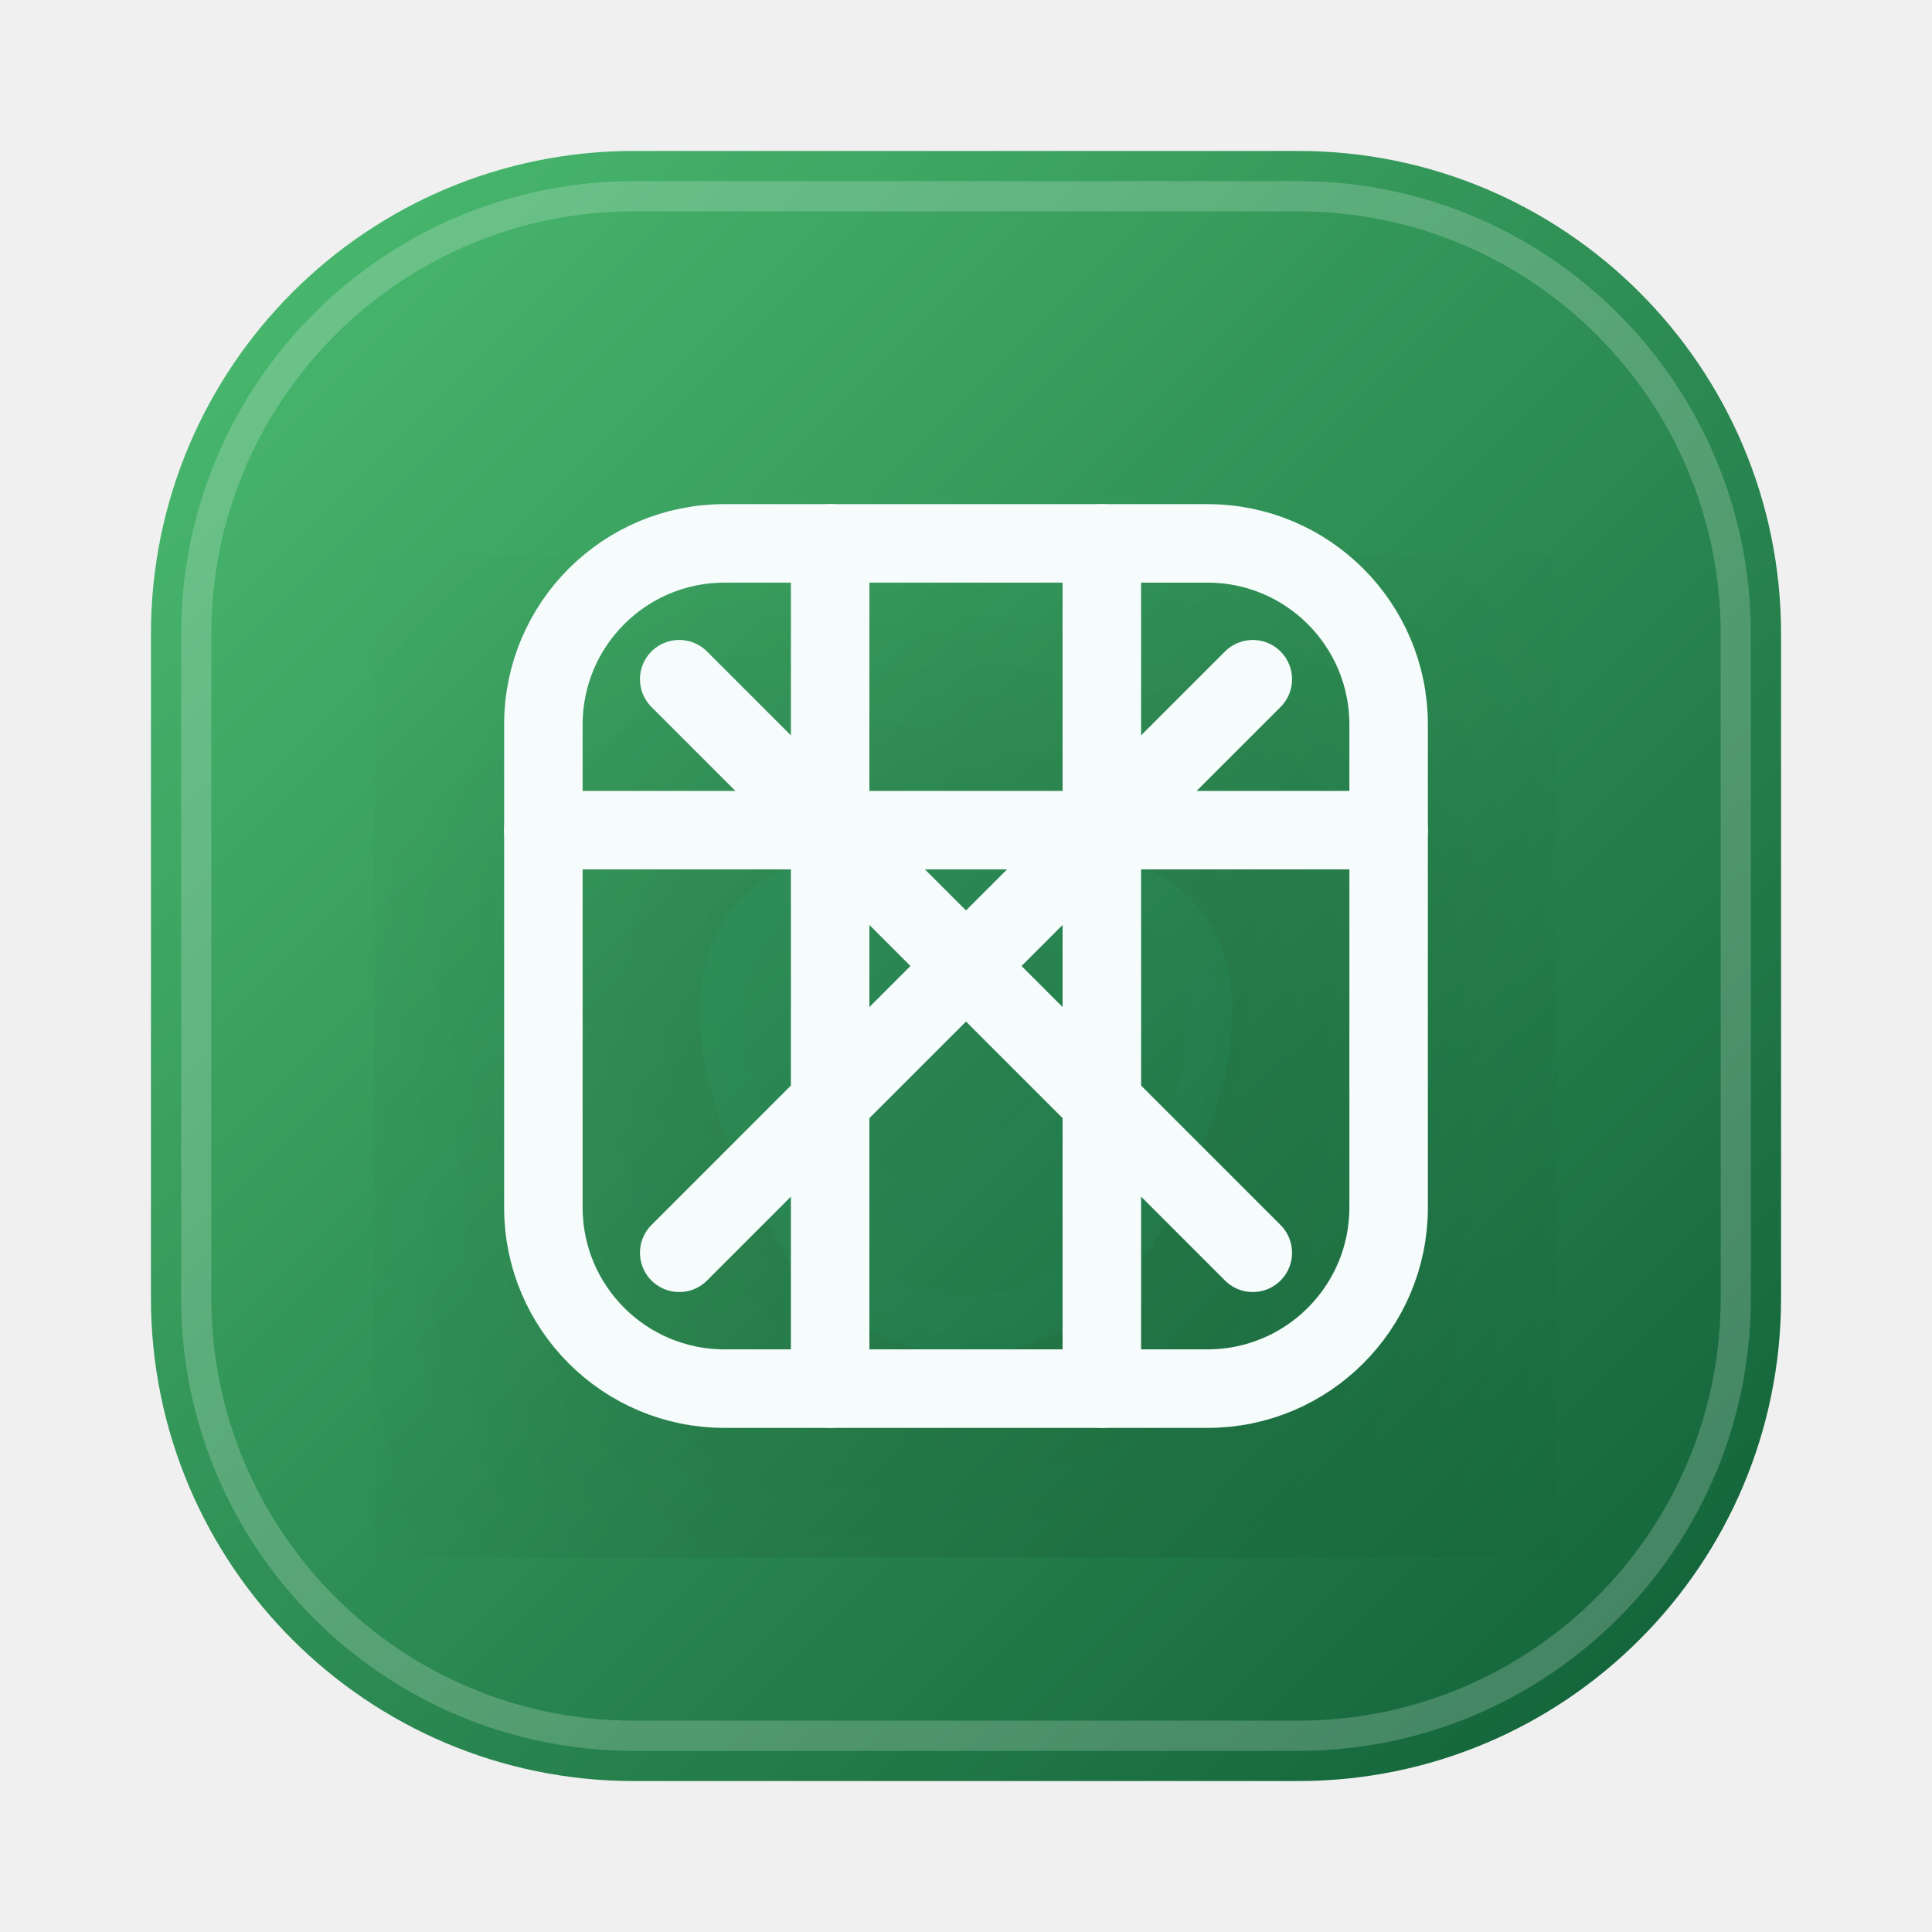
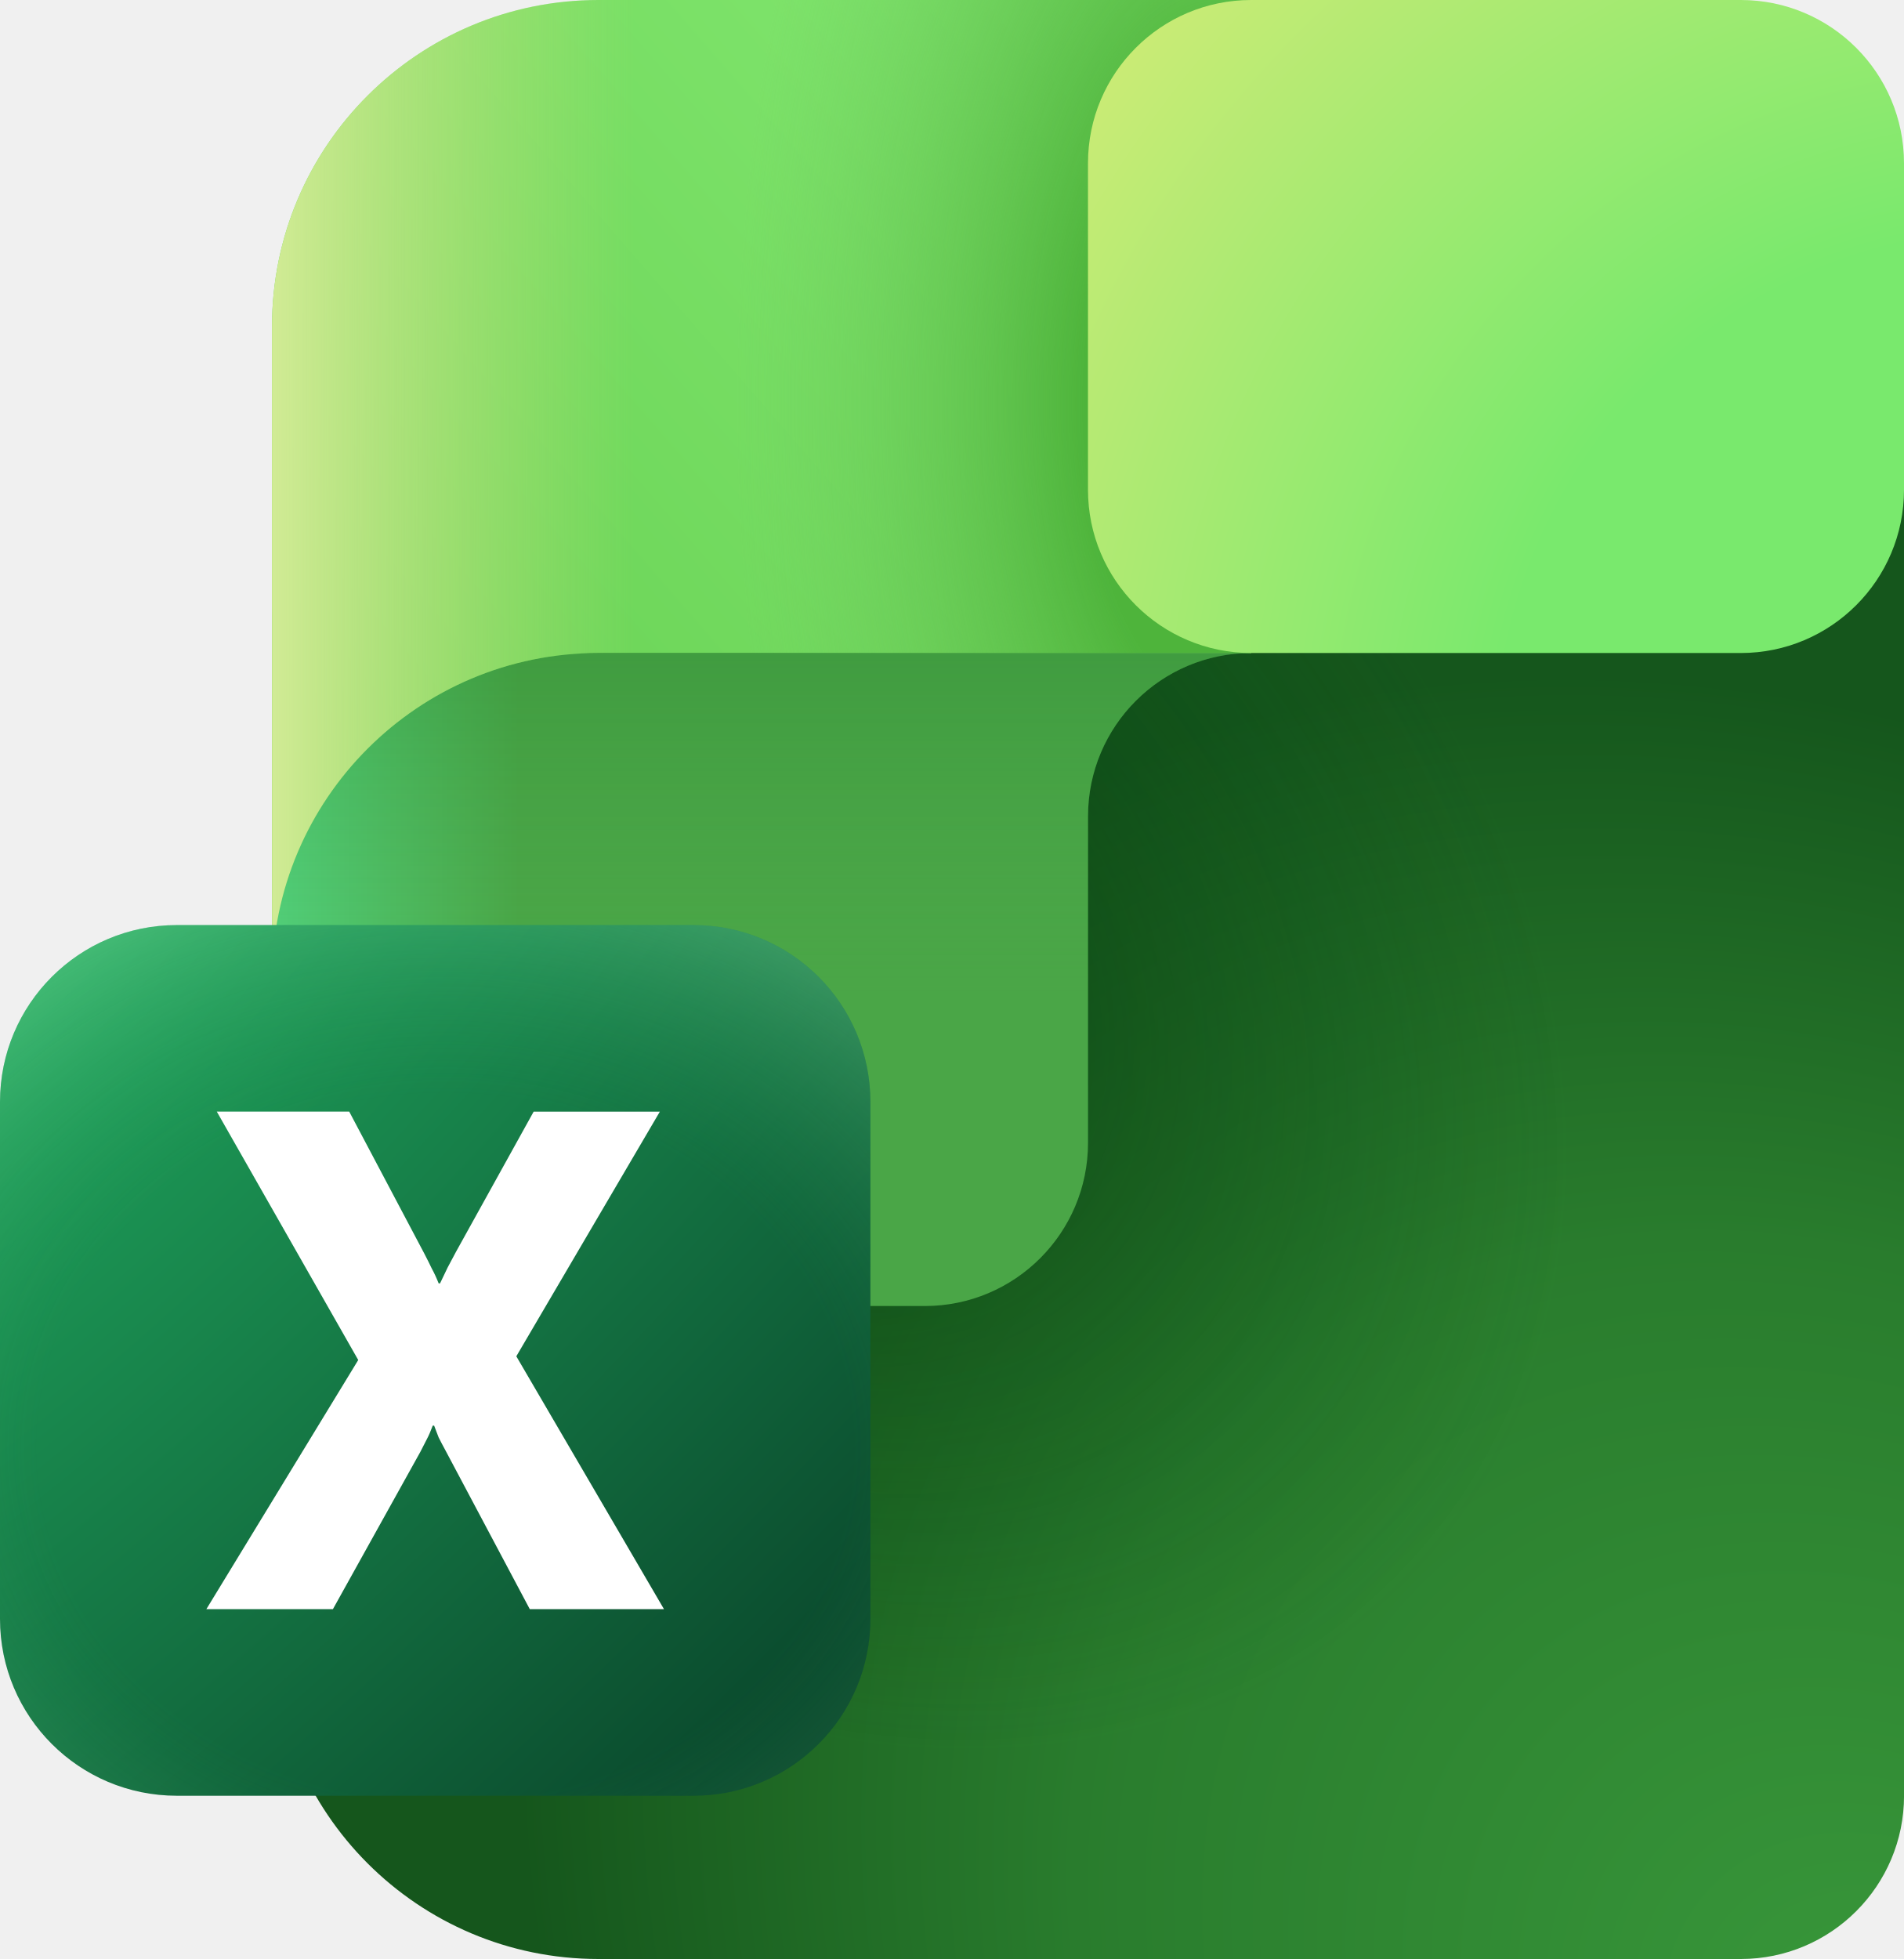
- <svg xmlns="http://www.w3.org/2000/svg" viewBox="0 0 64 64" role="img" aria-label="Excel course">
+ <svg xmlns="http://www.w3.org/2000/svg" viewBox="0 0 486 500" role="img" aria-labelledby="title">
  <defs>
-     <linearGradient id="g" x1="8" x2="56" y1="8" y2="56" gradientUnits="userSpaceOnUse">
-       <stop stop-color="#49B86E" />
-       <stop offset="1" stop-color="#13633A" />
+     <radialGradient id="a" cx="-746.66" cy="781.44" r="13.89" fx="-746.66" fy="781.44" gradientTransform="matrix(-28.32596 -29.80763 -23.11916 21.97986 -2596.39 -38900.31)" gradientUnits="userSpaceOnUse">
+       <stop offset=".06" stop-color="#379539" />
+       <stop offset=".42" stop-color="#297c2d" />
+       <stop offset=".7" stop-color="#15561c" />
+     </radialGradient>
+     <radialGradient id="b" cx="-773.19" cy="771.25" r="13.89" fx="-773.19" fy="771.25" gradientTransform="matrix(-11.97612 -11.58137 -8.95853 9.26806 -2155.12 -15858.88)" gradientUnits="userSpaceOnUse">
+       <stop stop-color="#073b10" />
+       <stop offset=".99" stop-color="#084a13" stop-opacity="0" />
+     </radialGradient>
+     <linearGradient id="c" x1="69.43" x2="260.84" y1="210.33" y2="210.33" gradientTransform="matrix(1 0 0 -1 0 502)" gradientUnits="userSpaceOnUse">
+       <stop stop-color="#52d17c" />
+       <stop offset=".33" stop-color="#4aa647" />
    </linearGradient>
-     <filter id="s" x="-20%" y="-20%" width="140%" height="140%">
-       <feDropShadow dx="0" dy="6" stdDeviation="6" flood-color="#10202B" flood-opacity="0.18" />
-     </filter>
+     <linearGradient id="d" x1="194.4" x2="194.4" y1="335.33" y2="161.68" gradientTransform="matrix(1 0 0 -1 0 502)" gradientUnits="userSpaceOnUse">
+       <stop stop-color="#29852f" />
+       <stop offset=".5" stop-color="#4aa647" stop-opacity="0" />
+     </linearGradient>
+     <linearGradient id="e" x1="80.49" x2="311.45" y1="297.22" y2="497.54" gradientTransform="matrix(1 0 0 -1 0 502)" gradientUnits="userSpaceOnUse">
+       <stop stop-color="#66d052" />
+       <stop offset="1" stop-color="#85e972" />
+     </linearGradient>
+     <radialGradient id="f" cx="-824.11" cy="810.99" r="13.89" fx="-824.11" fy="810.99" gradientTransform="matrix(-9.02 0 0 19.09 -7120.4 -15378.69)" gradientUnits="userSpaceOnUse">
+       <stop offset=".29" stop-color="#4eb43b" />
+       <stop offset="1" stop-color="#72cc61" stop-opacity="0" />
+     </radialGradient>
+     <linearGradient id="g" x1="182.11" x2="69.43" y1="377" y2="377" gradientTransform="matrix(1 0 0 -1 0 502)" gradientUnits="userSpaceOnUse">
+       <stop offset=".18" stop-color="#c0e075" stop-opacity="0" />
+       <stop offset="1" stop-color="#d1eb95" />
+     </linearGradient>
+     <radialGradient id="h" cx="-769.14" cy="808.9" r="13.89" fx="-769.14" fy="808.9" gradientTransform="matrix(-16.9077 -13.68182 13.64112 -16.86345 -23523.37 3309.71)" gradientUnits="userSpaceOnUse">
+       <stop offset=".44" stop-color="#79e96d" />
+       <stop offset="1" stop-color="#d0eb76" />
+     </radialGradient>
+     <radialGradient id="ii" cx="-675.64" cy="793.28" r="13.89" fx="-675.64" fy="793.28" gradientTransform="matrix(15.99196 15.99755 45.54153 -45.54797 -25315.85 47178.18)" gradientUnits="userSpaceOnUse">
+       <stop stop-color="#20a85e" />
+       <stop offset=".94" stop-color="#09442a" />
+     </radialGradient>
+     <radialGradient id="j" cx="-657.62" cy="853.99" r="13.89" fx="-657.62" fy="853.99" gradientTransform="matrix(0 11.2 12.9 0 -10902.85 7734.8)" gradientUnits="userSpaceOnUse">
+       <stop offset=".58" stop-color="#33a662" stop-opacity="0" />
+       <stop offset=".97" stop-color="#98f0b0" />
+     </radialGradient>
  </defs>
-   <rect x="5" y="5" width="54" height="54" rx="16" fill="url(#g)" />
-   <rect x="6.5" y="6.5" width="51" height="51" rx="14.5" fill="none" stroke="rgba(255,255,255,.2)" />
-   <g filter="url(#s)" fill="none" stroke="#F6FBFC" stroke-width="2.6" stroke-linecap="round" stroke-linejoin="round">
-     <rect x="18" y="18" width="28" height="28" rx="6" />
-     <path d="M18 27.5h28M27.5 18v28M36.5 18v28" />
-     <path d="m22.5 22.5 19 19" />
-     <path d="m41.5 22.5-19 19" />
-   </g>
+   <path d="M69.43 159.72c0-34.52 27.98-62.5 62.49-62.5h354.09v361.11c0 23.01-18.65 41.67-41.66 41.67H152.74c-46.01 0-83.31-37.31-83.31-83.33V159.72Z" fill="url(#a)" />
+   <path d="M69.43 159.72c0-34.52 27.98-62.5 62.49-62.5h354.09v361.11c0 23.01-18.65 41.67-41.66 41.67H152.74c-46.01 0-83.31-37.31-83.31-83.33V159.72Z" fill="url(#b)" opacity=".7" />
+   <path d="M69.43 229.17c0-34.52 27.98-62.5 62.49-62.5h187.46c-23.01 0-41.66 18.66-41.66 41.67v83.33c0 23.01-18.65 41.67-41.66 41.67h-83.31c-46.01 0-83.31 37.31-83.31 83.33v-187.5Z" fill="url(#c)" />
+   <path d="M69.43 229.17c0-34.52 27.98-62.5 62.49-62.5h187.46c-23.01 0-41.66 18.66-41.66 41.67v83.33c0 23.01-18.65 41.67-41.66 41.67h-83.31c-46.01 0-83.31 37.31-83.31 83.33v-187.5Z" fill="url(#d)" opacity=".3" />
+   <path d="M69.43 83.33C69.43 37.31 106.73 0 152.74 0h166.63v166.67H152.74c-46.01 0-83.31 37.31-83.31 83.33V83.33Z" fill="url(#e)" />
+   <path d="M69.43 83.33C69.43 37.31 106.73 0 152.74 0h166.63v166.67H152.74c-46.01 0-83.31 37.31-83.31 83.33V83.33Z" fill="url(#f)" />
+   <path d="M69.43 83.33C69.43 37.31 106.73 0 152.74 0h166.63v166.67H152.74c-46.01 0-83.31 37.31-83.31 83.33V83.33Z" fill="url(#g)" />
+   <rect x="277.71" width="208.29" height="166.67" rx="41.66" fill="url(#h)" />
+   <rect y="236.11" width="222.17" height="222.22" rx="45.13" fill="url(#ii)" />
+   <rect y="236.11" width="222.17" height="222.22" rx="45.13" fill="url(#j)" opacity=".3" />
+   <path d="M169.48 410.71h-34.25l-21.5-40.47c-.77-1.42-1.36-2.54-1.77-3.37-.35-.88-.74-1.89-1.15-3.01h-.35c-.53 1.42-1.03 2.57-1.5 3.45-.47.89-1.03 1.98-1.68 3.28l-22.3 40.11h-32.3l38.76-63.58-36.1-63.4h33.8l19.11 36.13c.77 1.48 1.42 2.78 1.95 3.9.59 1.06 1.18 2.33 1.77 3.81h.35l1.95-4.07c.53-1 1.24-2.33 2.12-3.98l19.82-35.77h32.21l-36.63 62.43 37.7 64.55Z" fill="#fff" />
</svg>
